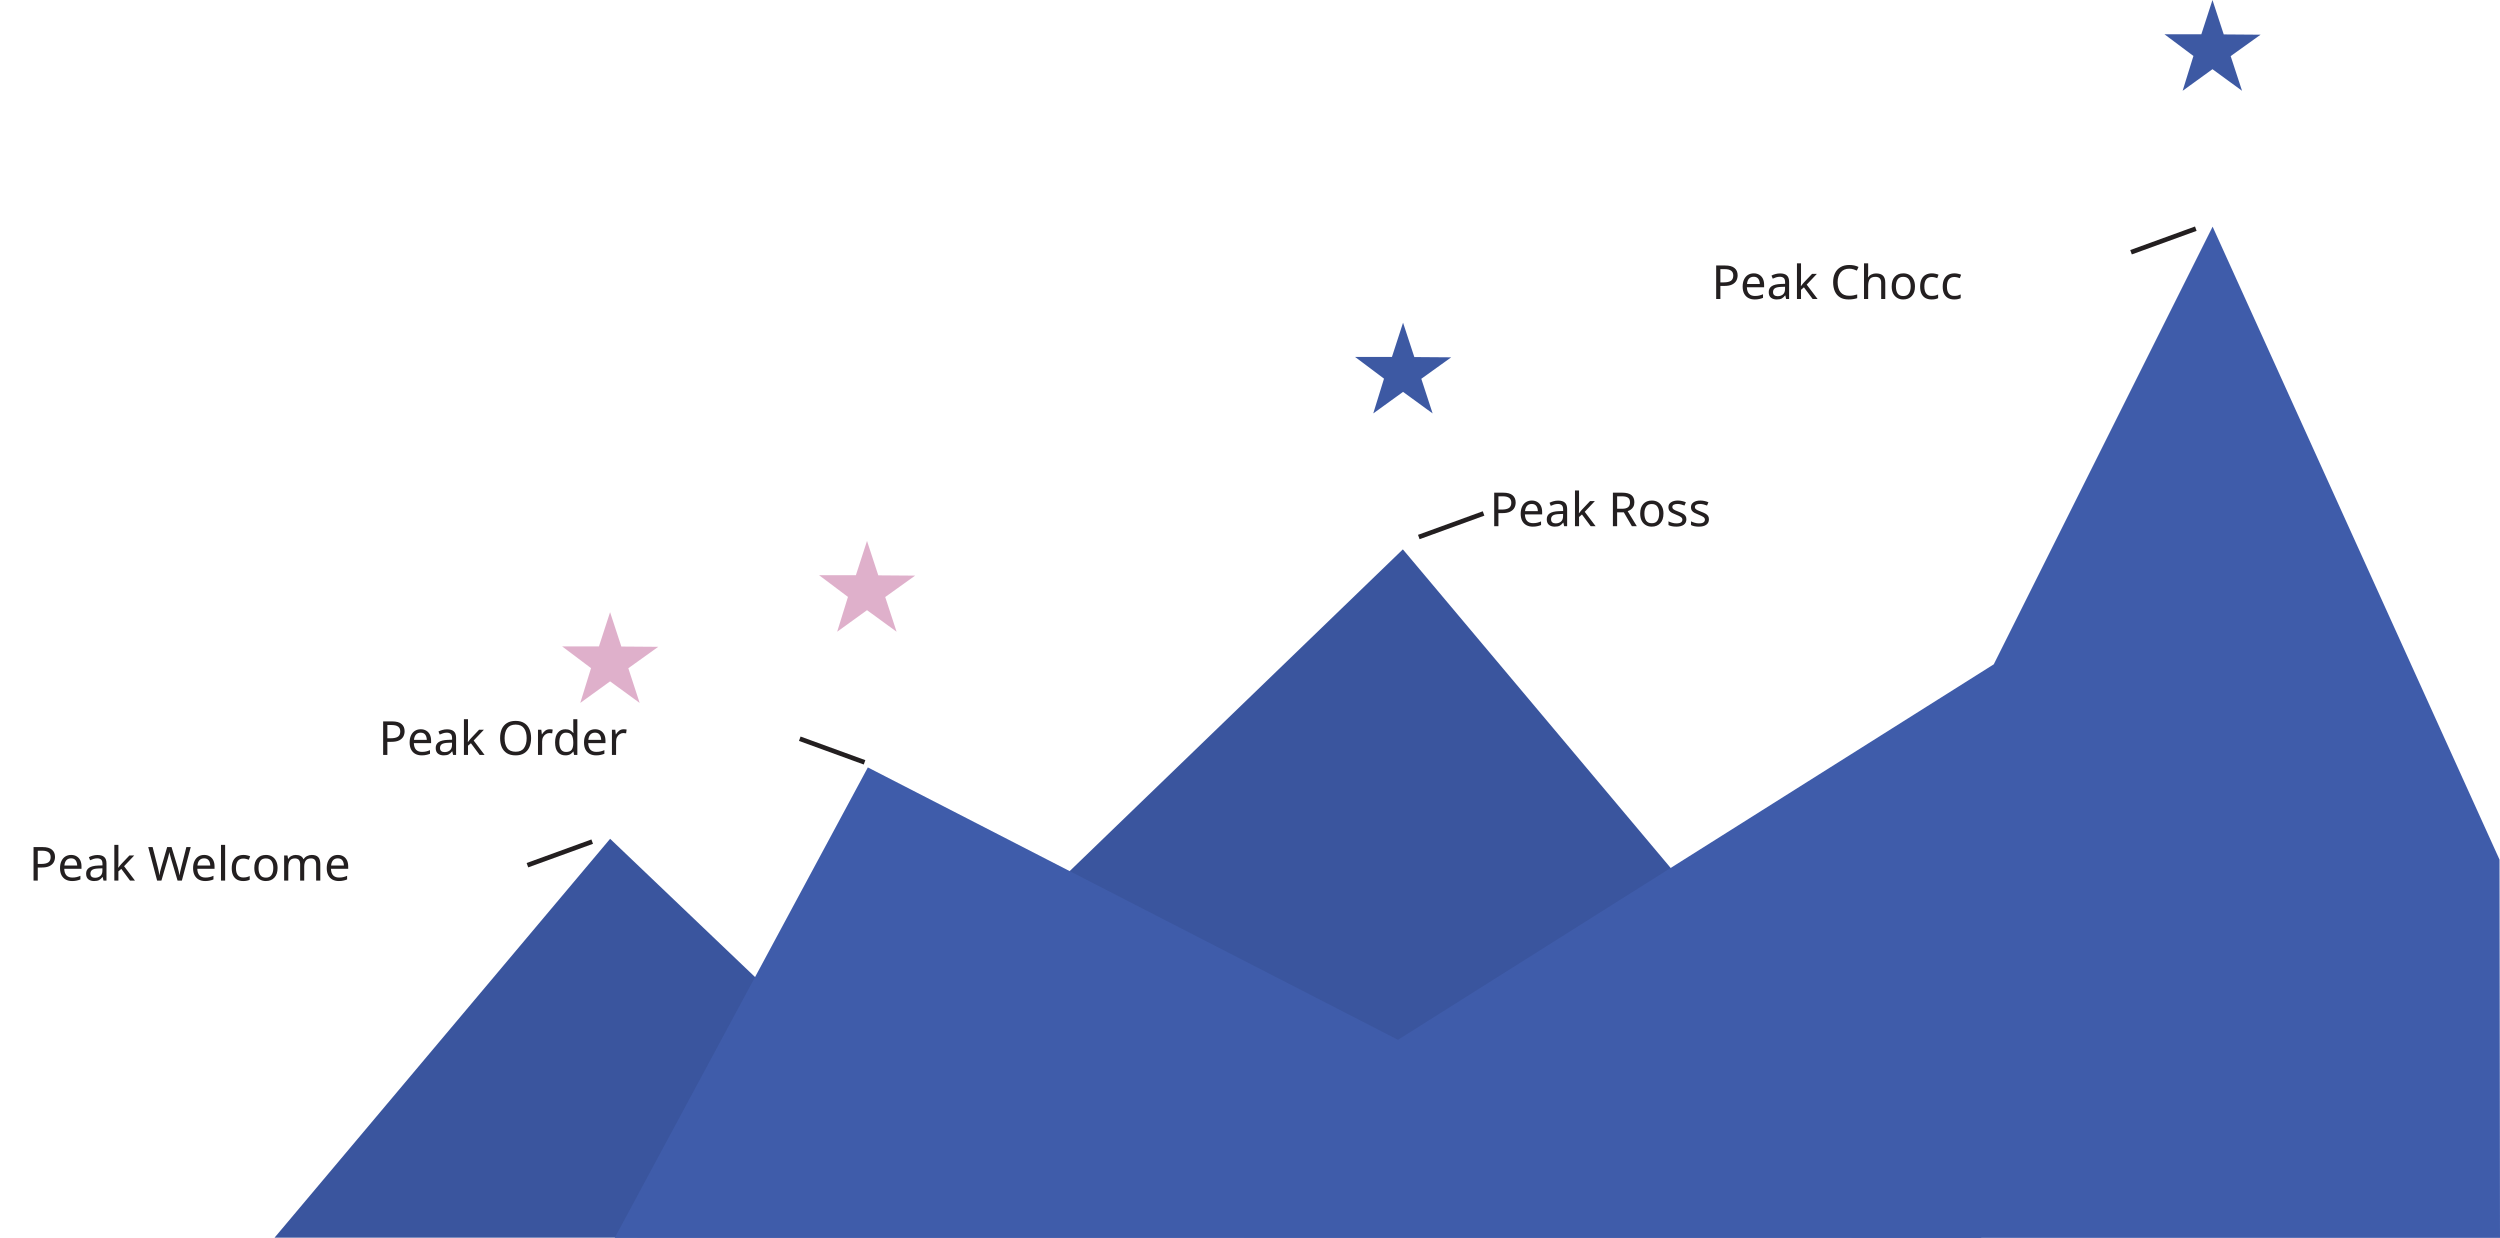
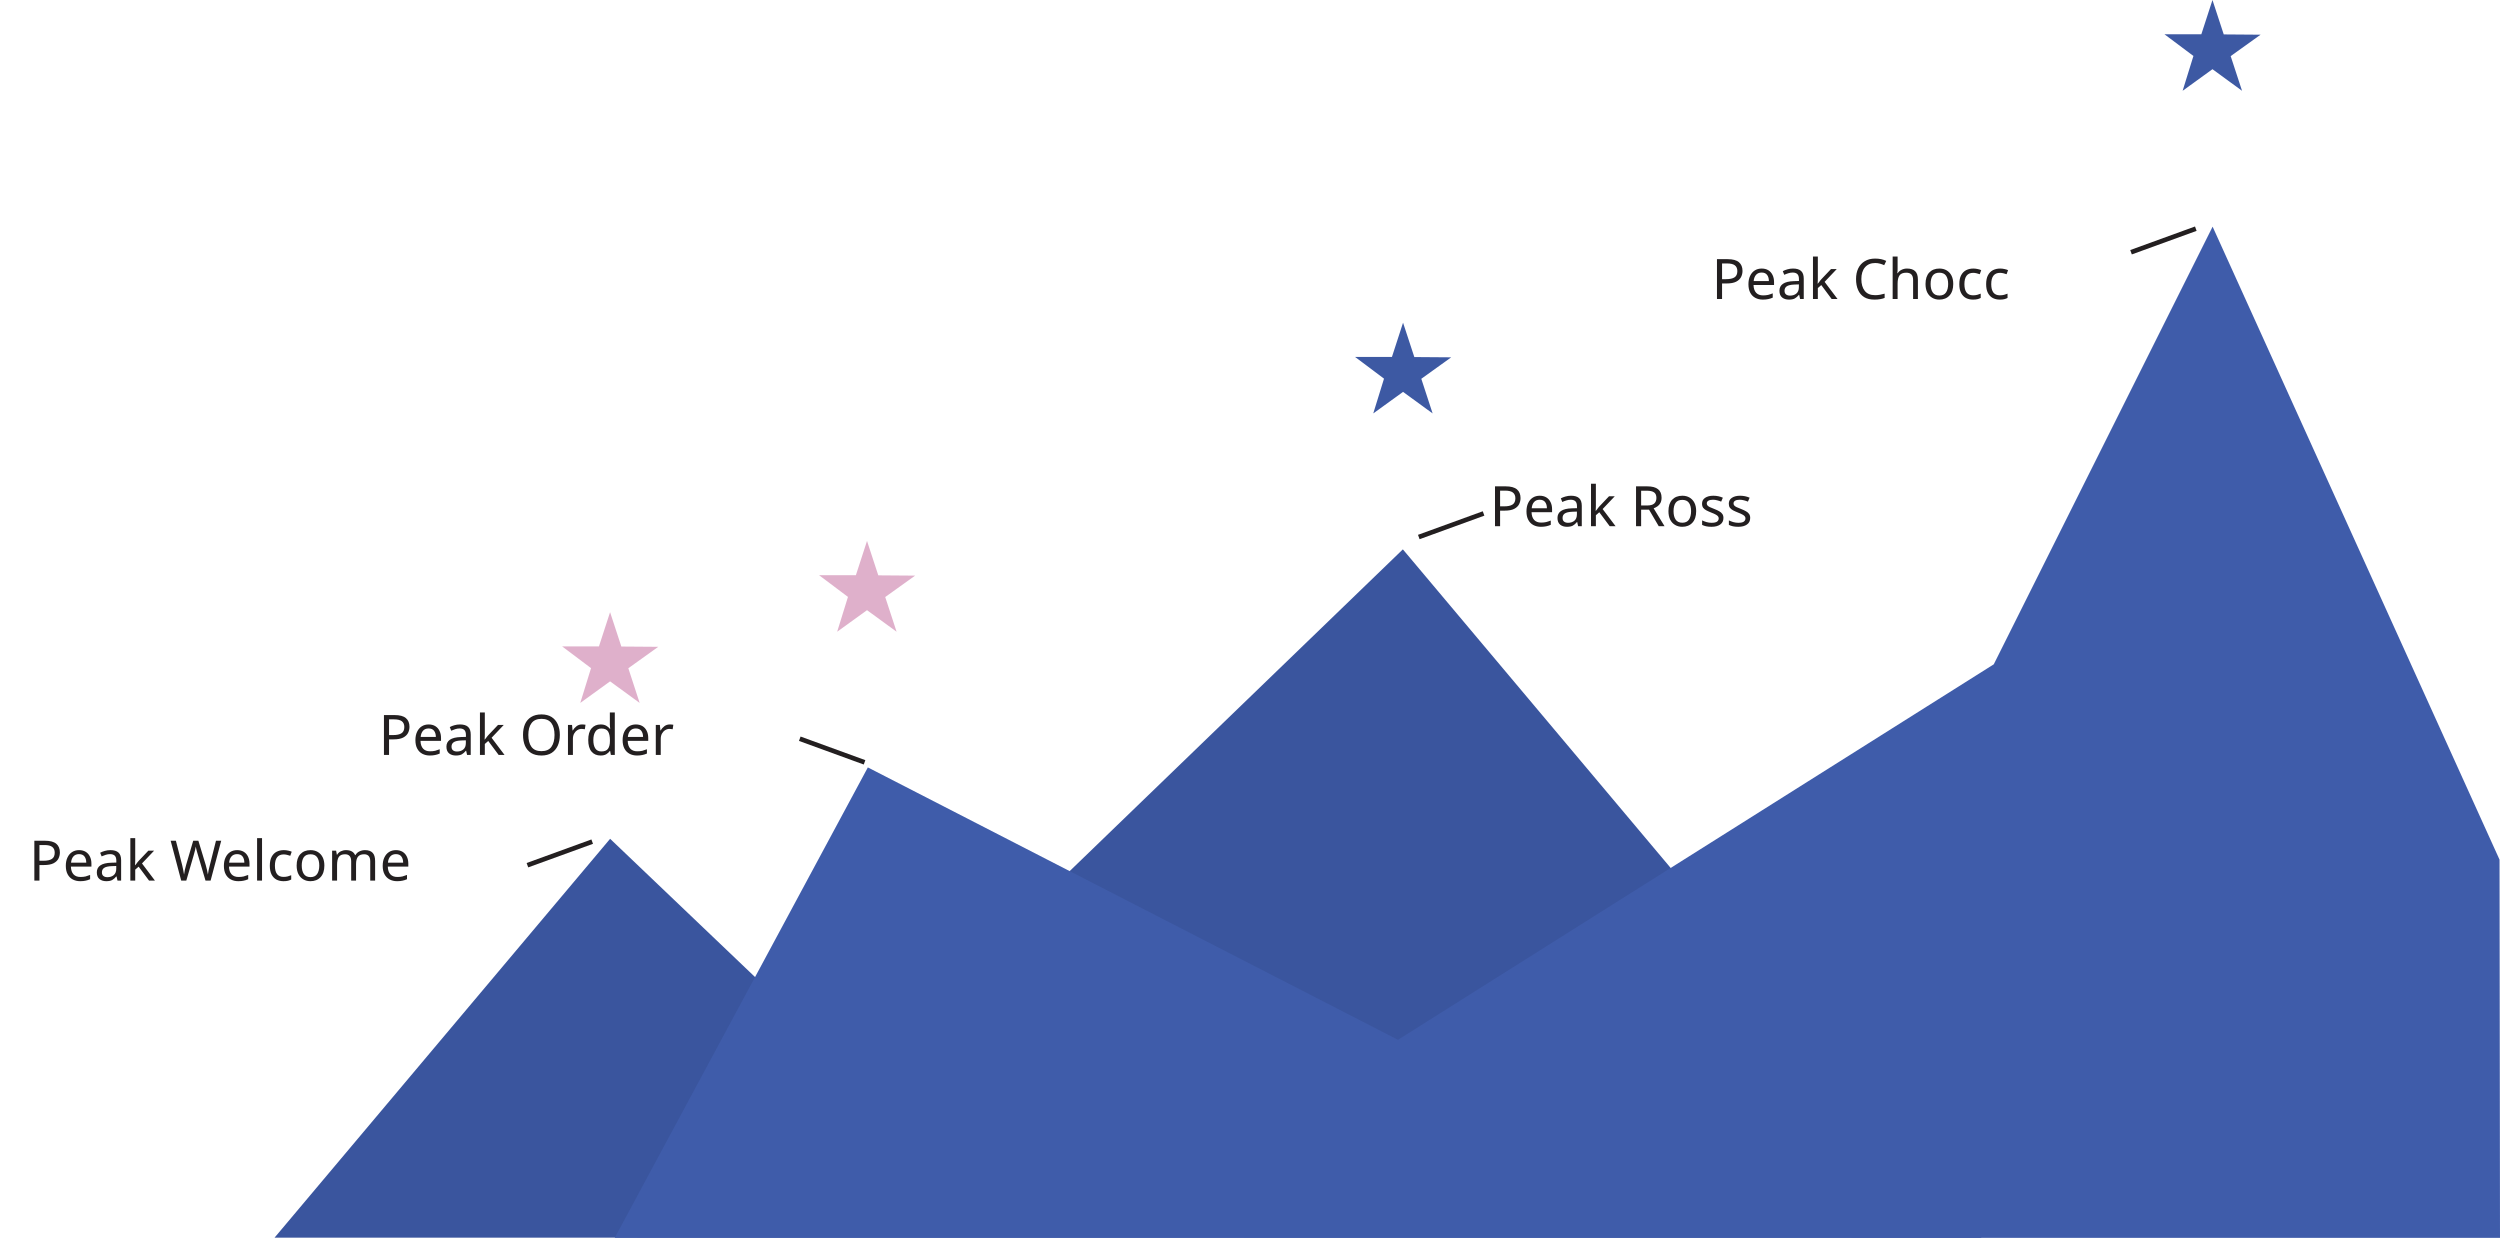
<svg xmlns="http://www.w3.org/2000/svg" id="Layer_2" data-name="Layer 2" viewBox="0 0 536.9 265.84">
  <defs>
    <style>
      .cls-1 {
        fill: none;
        stroke: #231f20;
        stroke-miterlimit: 10;
      }

      .cls-2 {
        fill: #3d59a3;
      }

      .cls-3 {
        fill: #231f20;
        font-family: EngraversMT, 'Engravers MT';
-         font-size: 10.1px;
+         font-size: 2.2vh;
      }

      .cls-4 {
        fill: #3f5caa;
      }

      .cls-5 {
        fill: #3a559e;
      }

      .cls-6 {
        fill: #dfb0cb;
      }
    </style>
  </defs>
  <g id="Layer_1-2" data-name="Layer 1">
    <polygon class="cls-5" points="58.96 265.8 131.03 180.14 184.29 230.95 301.28 117.98 425.57 265.84 58.96 265.8" />
    <polygon class="cls-4" points="132.02 265.84 186.38 164.81 300.23 223.31 428.18 142.67 475.18 48.68 536.8 184.62 536.9 265.84 132.02 265.84" />
    <polygon class="cls-2" points="301.32 69.3 298.93 76.66 291.02 76.66 297.23 81.32 294.92 88.79 301.32 84.16 307.67 88.79 305.24 81.35 311.66 76.74 303.74 76.68 301.32 69.3" />
    <polygon class="cls-6" points="186.2 116.17 183.81 123.53 175.9 123.53 182.11 128.19 179.79 135.67 186.2 131.04 192.55 135.67 190.11 128.22 196.53 123.62 188.62 123.56 186.2 116.17" />
    <polygon class="cls-6" points="131.02 131.47 128.63 138.82 120.72 138.82 126.93 143.49 124.62 150.96 131.02 146.33 137.37 150.96 134.94 143.51 141.36 138.91 133.44 138.85 131.02 131.47" />
    <polygon class="cls-2" points="475.15 0 472.76 7.36 464.84 7.36 471.06 12.02 468.74 19.5 475.15 14.86 481.5 19.5 479.06 12.05 485.48 7.45 477.57 7.39 475.15 0" />
    <line class="cls-1" x1="457.66" y1="54.17" x2="471.57" y2="49.11" />
    <text class="cls-3" transform="translate(367.58 64.22)">
      <tspan x="0" y="0">Peak Chocc</tspan>
    </text>
    <line class="cls-1" x1="304.7" y1="115.33" x2="318.61" y2="110.27" />
-     <text />
    <line class="cls-1" x1="171.76" y1="158.65" x2="185.67" y2="163.72" />
    <line class="cls-1" x1="113.27" y1="185.81" x2="127.18" y2="180.75" />
    <text class="cls-3" transform="translate(319.91 113.01)">
      <tspan x="0" y="0">Peak Ross</tspan>
    </text>
    <text class="cls-3" transform="translate(81.3 162.13)">
      <tspan x="0" y="0">Peak Order</tspan>
    </text>
    <text class="cls-3" transform="translate(6.22 189.12)">
      <tspan x="0" y="0">Peak Welcome</tspan>
    </text>
  </g>
</svg>
